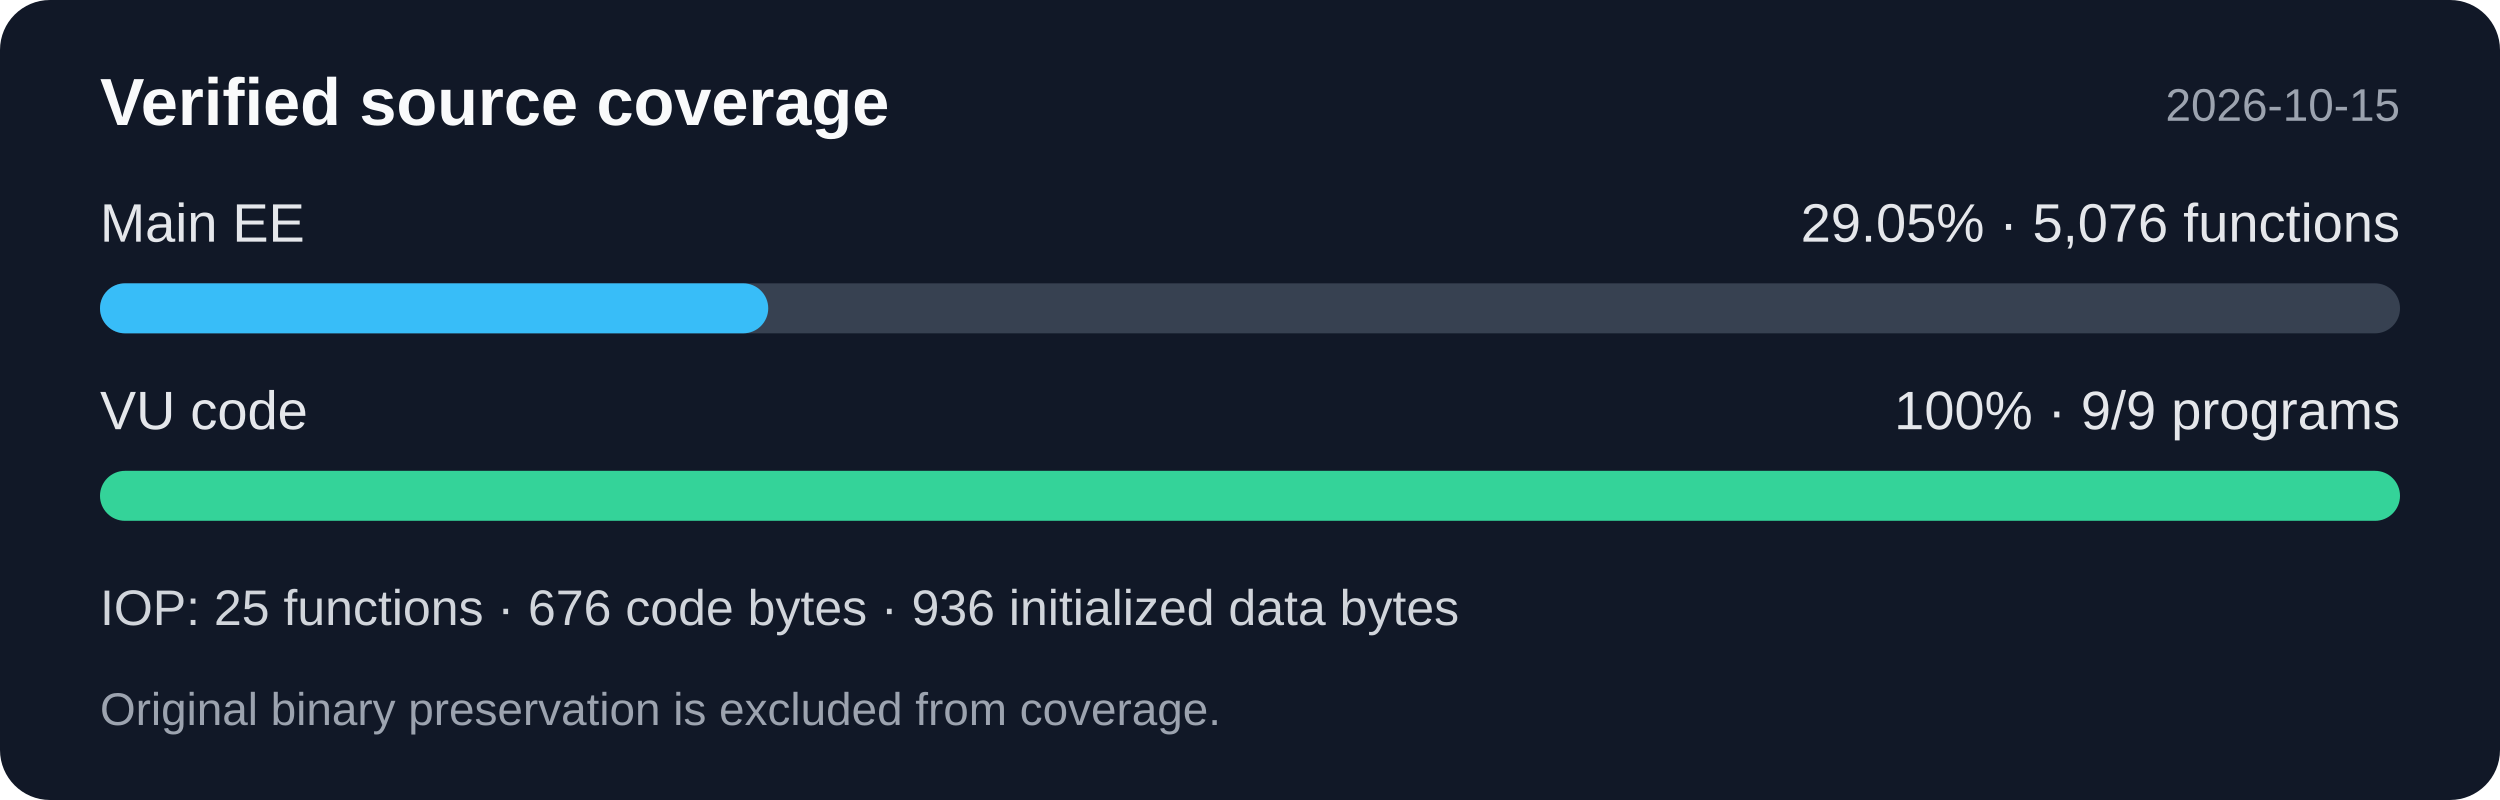
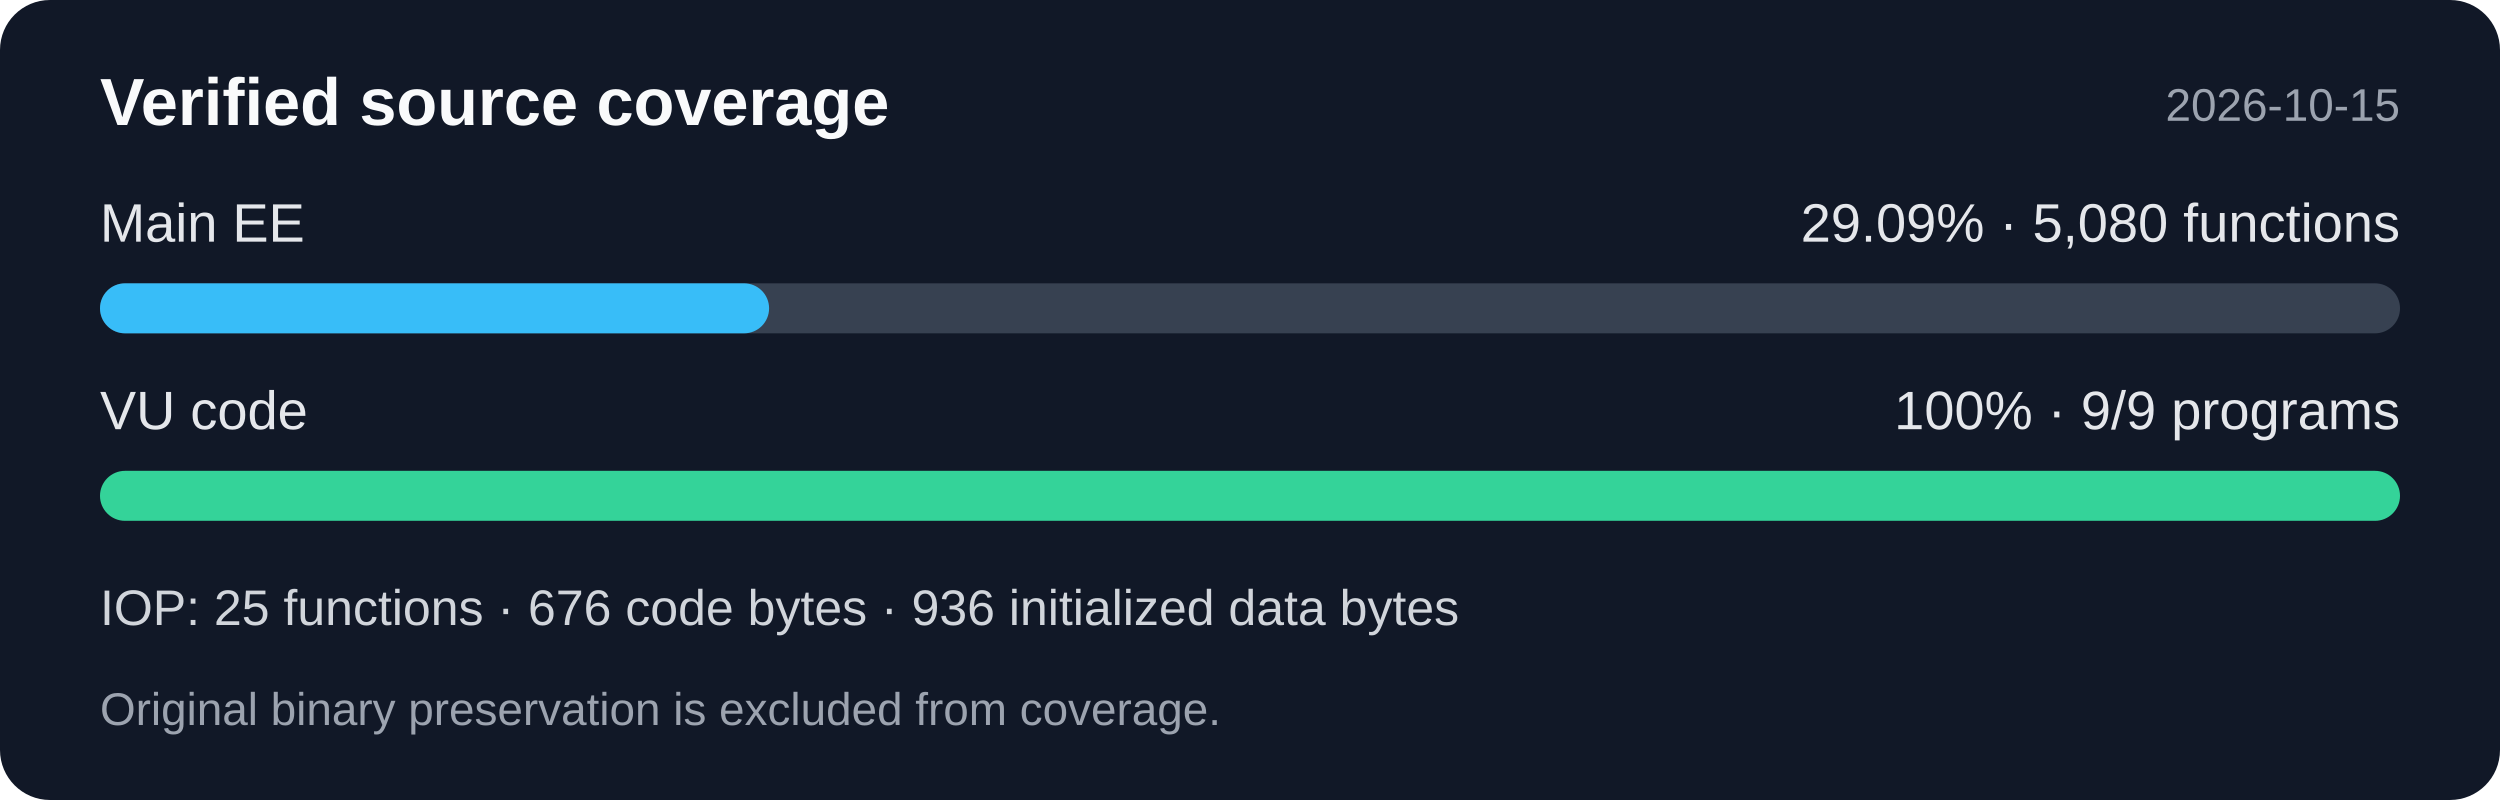
<svg xmlns="http://www.w3.org/2000/svg" width="600" height="192" viewBox="0 0 600 192" role="img" aria-labelledby="title desc">
  <rect width="600" height="192" rx="12" fill="#111827" />
  <g font-family="Segoe UI,Arial,sans-serif">
    <text x="24" y="30" fill="#f9fafb" font-size="16" font-weight="600">Verified source coverage</text>
    <text x="576" y="29" fill="#9ca3af" font-size="11" text-anchor="end">2026-10-15</text>
    <text x="24" y="58" fill="#e5e7eb" font-size="13">Main EE</text>
-     <text x="576" y="58" fill="#e5e7eb" font-size="13" text-anchor="end">29.05% · 5,076 functions</text>
+     <text x="576" y="58" fill="#e5e7eb" font-size="13" text-anchor="end">29.09% · 5,080 functions</text>
    <rect x="24" y="68" width="552" height="12" rx="6" fill="#374151" />
-     <rect x="24" y="68" width="160.377" height="12" rx="6" fill="#38bdf8" />
+     <rect x="24" y="68" width="160.583" height="12" rx="6" fill="#38bdf8" />
    <text x="24" y="103" fill="#e5e7eb" font-size="13">VU code</text>
    <text x="576" y="103" fill="#e5e7eb" font-size="13" text-anchor="end">100% · 9/9 programs</text>
    <rect x="24" y="113" width="552" height="12" rx="6" fill="#34d399" />
    <text x="24" y="150" fill="#d1d5db" font-size="12">IOP: 25 functions · 676 code bytes · 936 initialized data bytes</text>
    <text x="24" y="174" fill="#9ca3af" font-size="11">Original binary preservation is excluded from coverage.</text>
  </g>
</svg>
